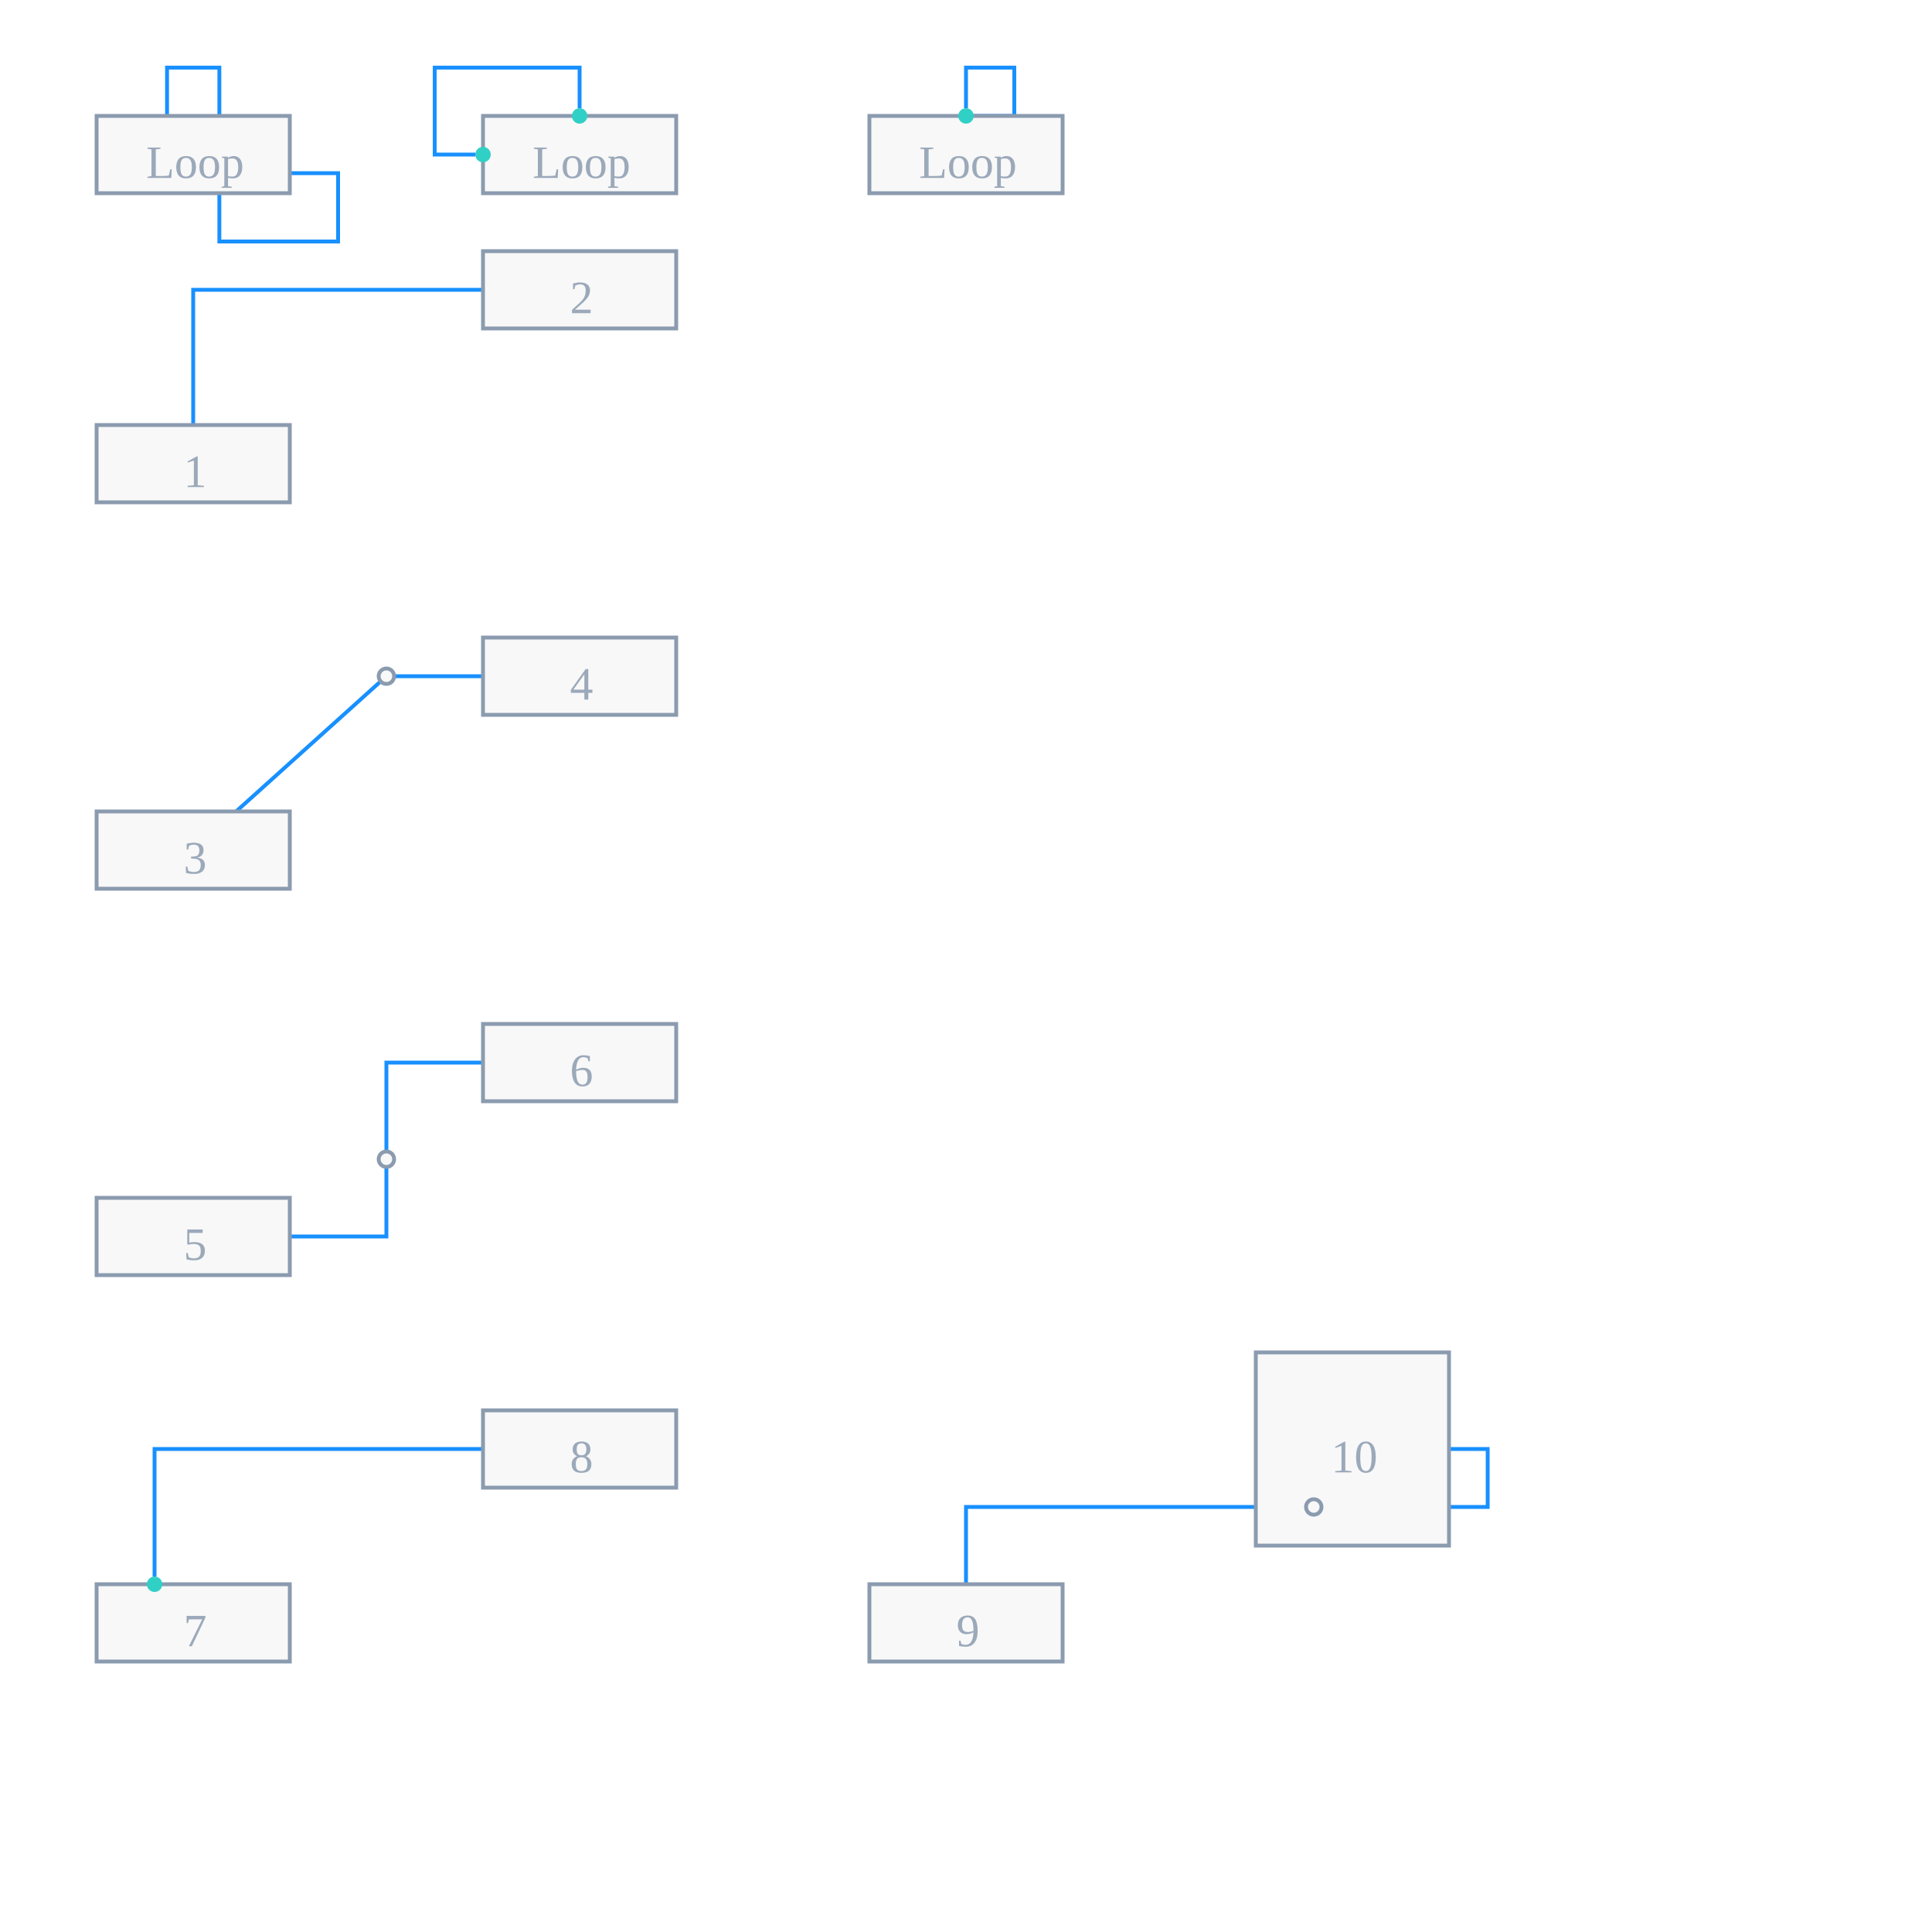
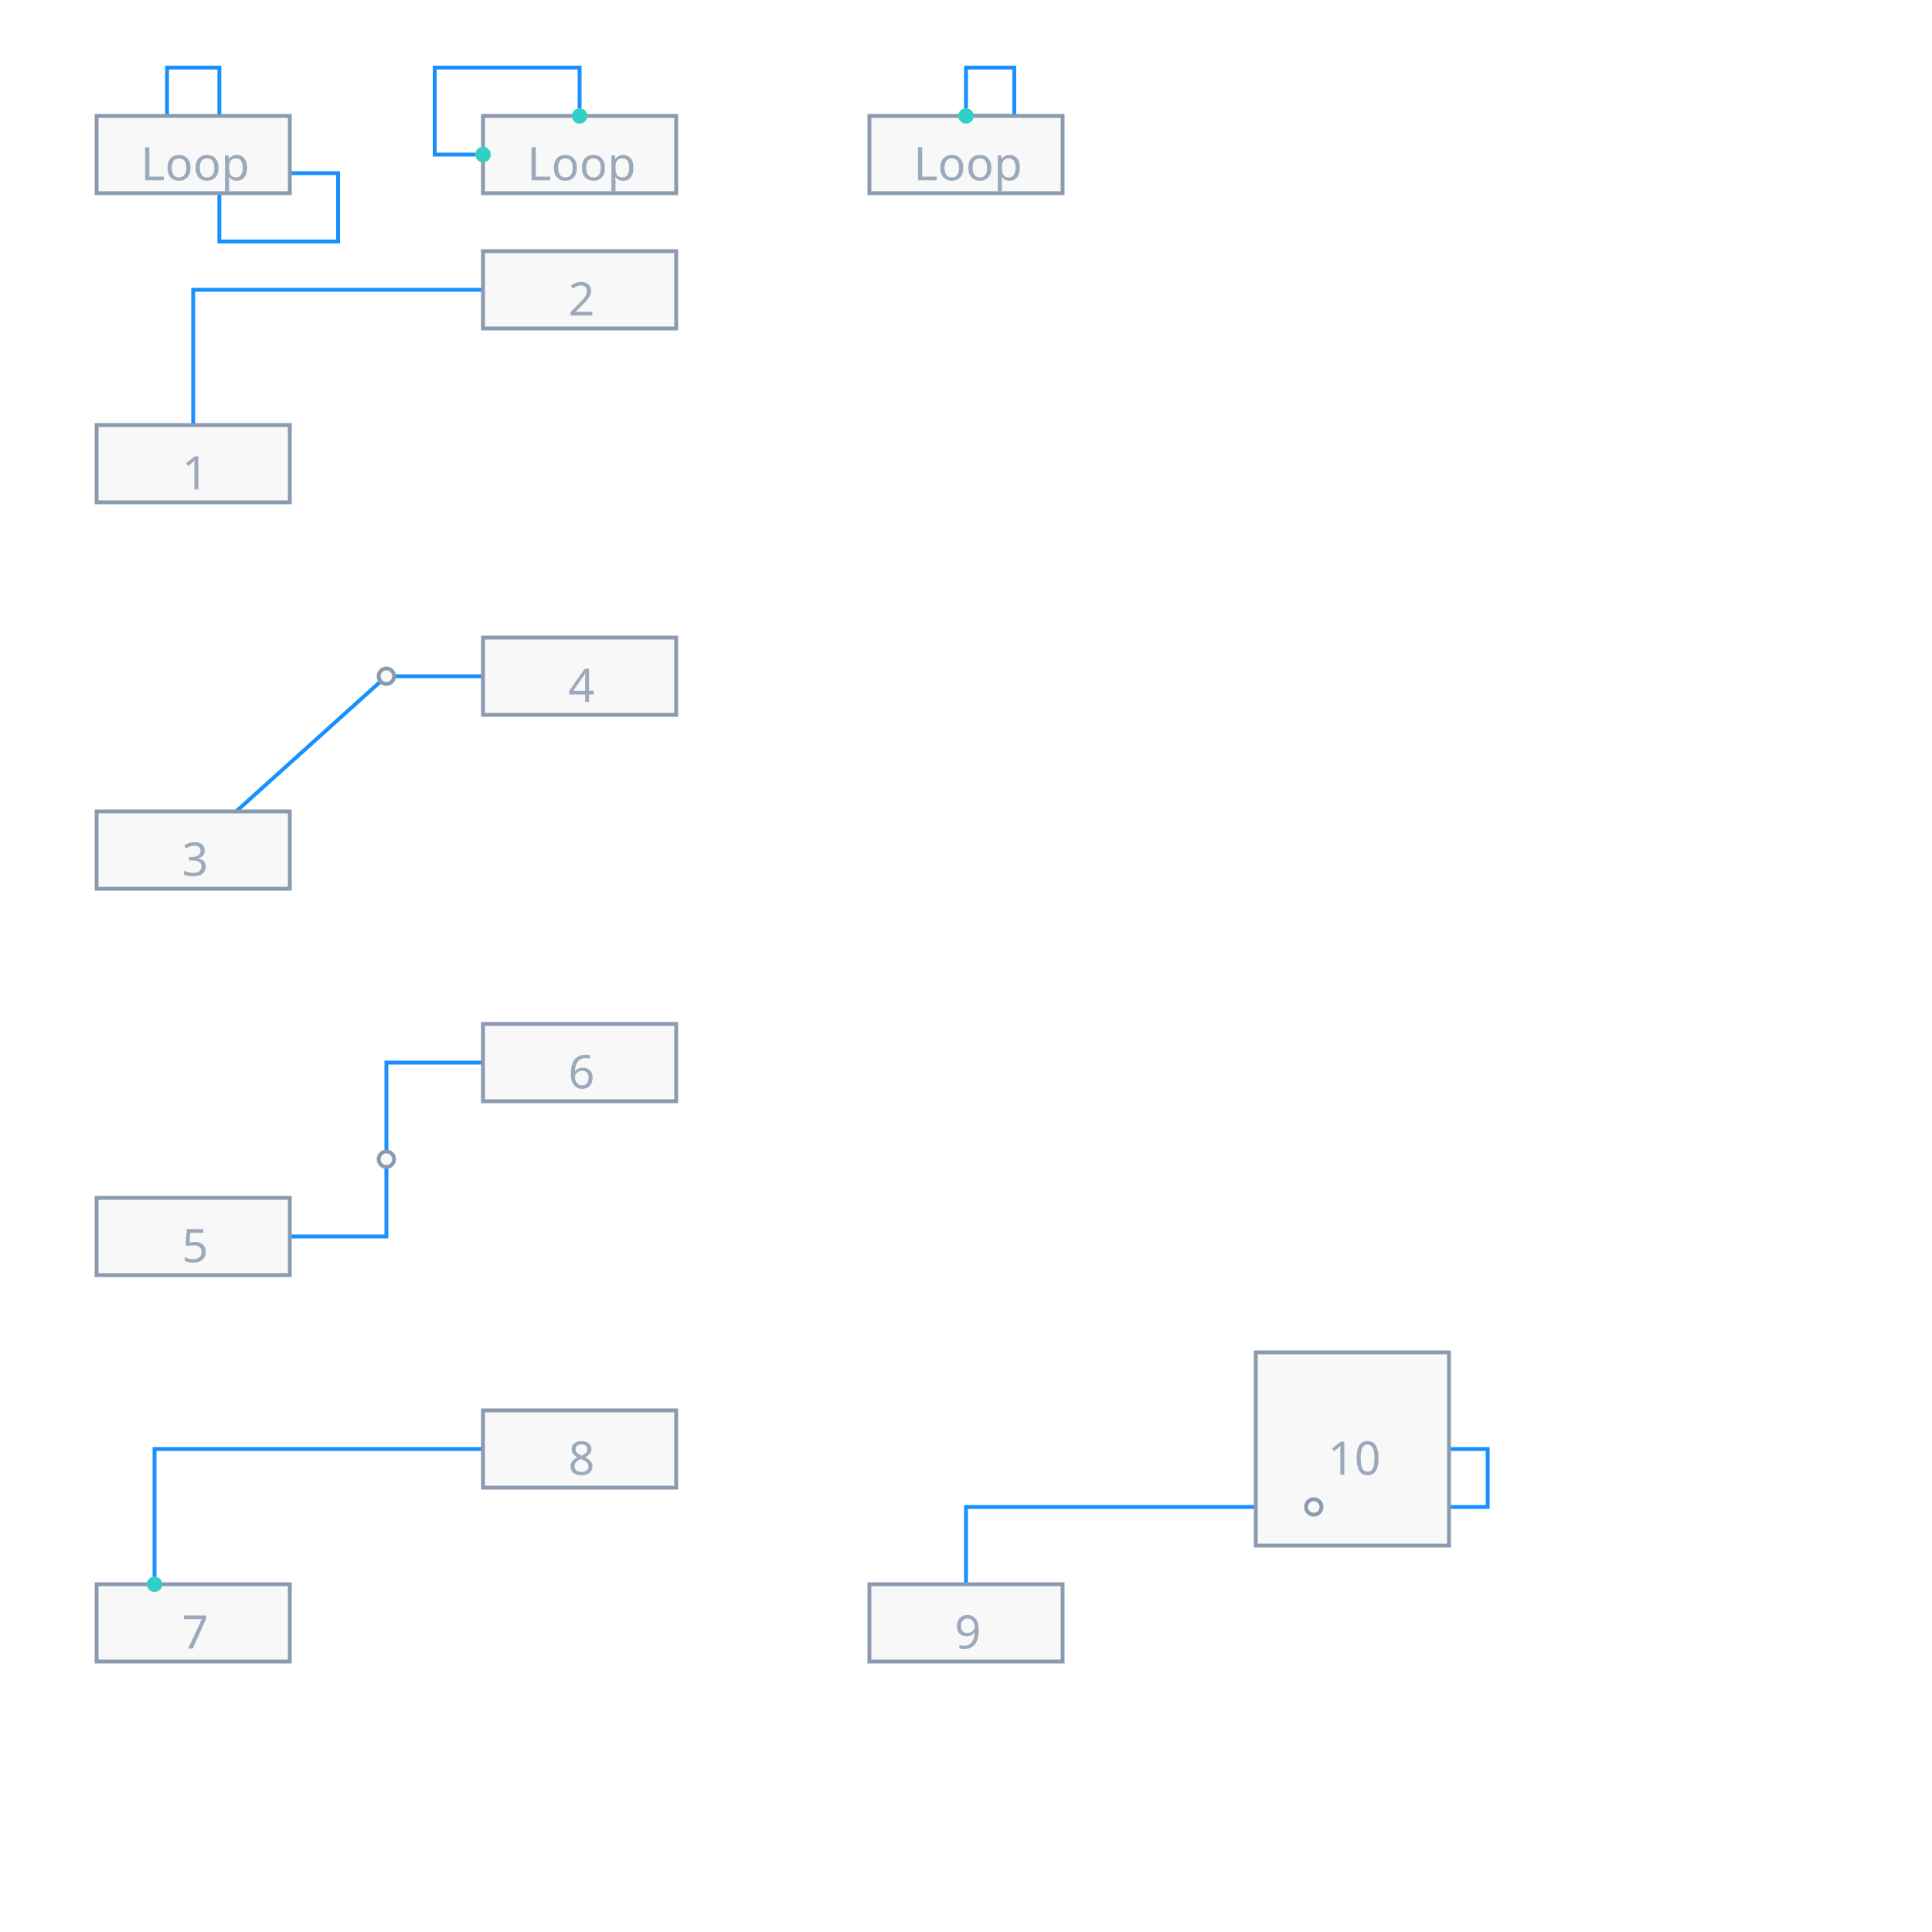
<svg xmlns="http://www.w3.org/2000/svg" width="500" height="500" style="background: transparent; position: absolute; outline: none;" color-interpolation-filters="sRGB" tabindex="1">
  <defs />
  <g>
    <g fill="none">
      <g fill="none" />
      <g fill="none">
        <g fill="none" marker-start="false" marker-end="false">
          <g fill="none" marker-start="false" marker-end="false" stroke="transparent" stroke-width="3" />
          <g>
            <path fill="none" d="M 43.23,30 L 43.23,17.5 L 56.77,17.5 L 56.77,30" class="key" stroke-width="1" stroke="rgba(24,144,255,1)" />
            <path fill="none" d="M 43.23,30 L 43.23,17.5 L 56.77,17.5 L 56.77,30" class="key" stroke-width="3" stroke="transparent" />
          </g>
        </g>
        <g fill="none" marker-start="false" marker-end="false">
          <g fill="none" marker-start="false" marker-end="false" stroke="transparent" stroke-width="3" />
          <g>
            <path fill="none" d="M 75,44.815 L 87.5,44.815 L 87.5,62.5 L 56.77,62.5 L 56.77,50" class="key" stroke-width="1" stroke="rgba(24,144,255,1)" />
            <path fill="none" d="M 75,44.815 L 87.5,44.815 L 87.5,62.5 L 56.77,62.5 L 56.77,50" class="key" stroke-width="3" stroke="transparent" />
          </g>
        </g>
        <g fill="none" marker-start="false" marker-end="false">
          <g fill="none" marker-start="false" marker-end="false" stroke="transparent" stroke-width="3" />
          <g>
            <path fill="none" d="M 123,40 L 112.5,40 L 112.5,17.5 L 150,17.5 L 150,28" class="key" stroke-width="1" stroke="rgba(24,144,255,1)" />
            <path fill="none" d="M 123,40 L 112.5,40 L 112.5,17.5 L 150,17.5 L 150,28" class="key" stroke-width="3" stroke="transparent" />
          </g>
        </g>
        <g fill="none" marker-start="false" marker-end="false">
          <g fill="none" marker-start="false" marker-end="false" stroke="transparent" stroke-width="3" />
          <g>
            <path fill="none" d="M 250,28 L 250,17.5 L 262.5,17.5 L 262.5,30 L 252,30" class="key" stroke-width="1" stroke="rgba(24,144,255,1)" />
            <path fill="none" d="M 250,28 L 250,17.5 L 262.5,17.5 L 262.5,30 L 252,30" class="key" stroke-width="3" stroke="transparent" />
          </g>
        </g>
        <g fill="none" marker-start="false" marker-end="false">
          <g fill="none" marker-start="false" marker-end="false" stroke="transparent" stroke-width="3" />
          <g>
            <path fill="none" d="M 50,110 L 50,75 L 125,75" class="key" stroke-width="1" stroke="rgba(24,144,255,1)" />
            <path fill="none" d="M 50,110 L 50,75 L 125,75" class="key" stroke-width="3" stroke="transparent" />
          </g>
        </g>
        <g fill="none" marker-start="false" marker-end="false">
          <g fill="none" marker-start="false" marker-end="false" stroke="transparent" stroke-width="3" />
          <g>
            <path fill="none" d="M 61.111,210 L 100,175 L 125,175" class="key" stroke-width="1" stroke="rgba(24,144,255,1)" />
            <path fill="none" d="M 61.111,210 L 100,175 L 125,175" class="key" stroke-width="3" stroke="transparent" />
          </g>
        </g>
        <g fill="none" marker-start="false" marker-end="false">
          <g fill="none" marker-start="false" marker-end="false" stroke="transparent" stroke-width="3" />
          <g>
            <path fill="none" d="M 75,320 L 100,320 L 100,300 L 100,275 L 125,275" class="key" stroke-width="1" stroke="rgba(24,144,255,1)" />
            <path fill="none" d="M 75,320 L 100,320 L 100,300 L 100,275 L 125,275" class="key" stroke-width="3" stroke="transparent" />
          </g>
        </g>
        <g fill="none" marker-start="false" marker-end="false">
          <g fill="none" marker-start="false" marker-end="false" stroke="transparent" stroke-width="3" />
          <g>
            <path fill="none" d="M 40,408 L 40,375 L 125,375" class="key" stroke-width="1" stroke="rgba(24,144,255,1)" />
            <path fill="none" d="M 40,408 L 40,375 L 125,375" class="key" stroke-width="3" stroke="transparent" />
          </g>
        </g>
        <g fill="none" marker-start="false" marker-end="false">
          <g fill="none" marker-start="false" marker-end="false" stroke="transparent" stroke-width="3" />
          <g>
            <path fill="none" d="M 250,410 L 250,390 L 340,390 L 385.01,390 L 385.01,375 L 375,375" class="key" stroke-width="1" stroke="rgba(24,144,255,1)" />
            <path fill="none" d="M 250,410 L 250,390 L 340,390 L 385.01,390 L 385.01,375 L 375,375" class="key" stroke-width="3" stroke="transparent" />
          </g>
        </g>
      </g>
      <g fill="none">
        <g fill="none" x="50" y="40" transform="matrix(1,0,0,1,50,40)">
          <g>
            <path fill="rgba(248,248,248,1)" d="M -25,-10 l 50,0 l 0,20 l-50 0 z" class="key" stroke-width="1" stroke="rgba(139,155,175,1)" width="50" height="20" x="-25" y="-10" />
          </g>
          <g fill="none" class="label" transform="matrix(1,0,0,1,0,2)">
            <g>
-               <text fill="rgba(139,155,175,1)" dominant-baseline="central" paint-order="stroke" dx="0.5" class="text" font-size="12" text-anchor="middle" fill-opacity="0.85" font-weight="400">
+               <text fill="rgba(139,155,175,1)" dominant-baseline="central" paint-order="stroke" dx="0.5" class="text" font-size="12" font-family="system-ui, sans-serif" text-anchor="middle" fill-opacity="0.85" font-weight="400">
                Loop
              </text>
            </g>
          </g>
        </g>
        <g fill="none" x="150" y="40" transform="matrix(1,0,0,1,150,40)">
          <g>
            <path fill="rgba(248,248,248,1)" d="M -25,-10 l 50,0 l 0,20 l-50 0 z" class="key" stroke-width="1" stroke="rgba(139,155,175,1)" width="50" height="20" x="-25" y="-10" />
          </g>
          <g fill="none" class="label" transform="matrix(1,0,0,1,0,2)">
            <g>
-               <text fill="rgba(139,155,175,1)" dominant-baseline="central" paint-order="stroke" dx="0.5" class="text" font-size="12" text-anchor="middle" fill-opacity="0.85" font-weight="400">
+               <text fill="rgba(139,155,175,1)" dominant-baseline="central" paint-order="stroke" dx="0.5" class="text" font-size="12" font-family="system-ui, sans-serif" text-anchor="middle" fill-opacity="0.85" font-weight="400">
                Loop
              </text>
            </g>
          </g>
          <g transform="matrix(1,0,0,1,-25,0)">
            <circle fill="rgba(49,208,198,1)" class="port-top" stroke-width="0" stroke="rgba(0,0,0,1)" stroke-opacity="0.65" r="2" />
          </g>
          <g transform="matrix(1,0,0,1,0,-10)">
            <circle fill="rgba(49,208,198,1)" class="port-left" stroke-width="0" stroke="rgba(0,0,0,1)" stroke-opacity="0.65" r="2" />
          </g>
        </g>
        <g fill="none" x="250" y="40" transform="matrix(1,0,0,1,250,40)">
          <g>
            <path fill="rgba(248,248,248,1)" d="M -25,-10 l 50,0 l 0,20 l-50 0 z" class="key" stroke-width="1" stroke="rgba(139,155,175,1)" width="50" height="20" x="-25" y="-10" />
          </g>
          <g fill="none" class="label" transform="matrix(1,0,0,1,0,2)">
            <g>
-               <text fill="rgba(139,155,175,1)" dominant-baseline="central" paint-order="stroke" dx="0.5" class="text" font-size="12" text-anchor="middle" fill-opacity="0.85" font-weight="400">
+               <text fill="rgba(139,155,175,1)" dominant-baseline="central" paint-order="stroke" dx="0.5" class="text" font-size="12" font-family="system-ui, sans-serif" text-anchor="middle" fill-opacity="0.85" font-weight="400">
                Loop
              </text>
            </g>
          </g>
          <g transform="matrix(1,0,0,1,0,-10)">
            <circle fill="rgba(49,208,198,1)" class="port-top" stroke-width="0" stroke="rgba(0,0,0,1)" stroke-opacity="0.65" r="2" />
          </g>
        </g>
        <g fill="none" x="50" y="120" transform="matrix(1,0,0,1,50,120)">
          <g>
            <path fill="rgba(248,248,248,1)" d="M -25,-10 l 50,0 l 0,20 l-50 0 z" class="key" stroke-width="1" stroke="rgba(139,155,175,1)" width="50" height="20" x="-25" y="-10" />
          </g>
          <g fill="none" class="label" transform="matrix(1,0,0,1,0,2)">
            <g>
-               <text fill="rgba(139,155,175,1)" dominant-baseline="central" paint-order="stroke" dx="0.5" class="text" font-size="12" text-anchor="middle" fill-opacity="0.85" font-weight="400">
+               <text fill="rgba(139,155,175,1)" dominant-baseline="central" paint-order="stroke" dx="0.5" class="text" font-size="12" font-family="system-ui, sans-serif" text-anchor="middle" fill-opacity="0.85" font-weight="400">
                1
              </text>
            </g>
          </g>
        </g>
        <g fill="none" x="150" y="75" transform="matrix(1,0,0,1,150,75)">
          <g>
            <path fill="rgba(248,248,248,1)" d="M -25,-10 l 50,0 l 0,20 l-50 0 z" class="key" stroke-width="1" stroke="rgba(139,155,175,1)" width="50" height="20" x="-25" y="-10" />
          </g>
          <g fill="none" class="label" transform="matrix(1,0,0,1,0,2)">
            <g>
-               <text fill="rgba(139,155,175,1)" dominant-baseline="central" paint-order="stroke" dx="0.5" class="text" font-size="12" text-anchor="middle" fill-opacity="0.85" font-weight="400">
+               <text fill="rgba(139,155,175,1)" dominant-baseline="central" paint-order="stroke" dx="0.5" class="text" font-size="12" font-family="system-ui, sans-serif" text-anchor="middle" fill-opacity="0.85" font-weight="400">
                2
              </text>
            </g>
          </g>
        </g>
        <g fill="none" x="50" y="220" transform="matrix(1,0,0,1,50,220)">
          <g>
            <path fill="rgba(248,248,248,1)" d="M -25,-10 l 50,0 l 0,20 l-50 0 z" class="key" stroke-width="1" stroke="rgba(139,155,175,1)" width="50" height="20" x="-25" y="-10" />
          </g>
          <g fill="none" class="label" transform="matrix(1,0,0,1,0,2)">
            <g>
-               <text fill="rgba(139,155,175,1)" dominant-baseline="central" paint-order="stroke" dx="0.5" class="text" font-size="12" text-anchor="middle" fill-opacity="0.85" font-weight="400">
+               <text fill="rgba(139,155,175,1)" dominant-baseline="central" paint-order="stroke" dx="0.5" class="text" font-size="12" font-family="system-ui, sans-serif" text-anchor="middle" fill-opacity="0.85" font-weight="400">
                3
              </text>
            </g>
          </g>
        </g>
        <g fill="none" x="150" y="175" transform="matrix(1,0,0,1,150,175)">
          <g>
            <path fill="rgba(248,248,248,1)" d="M -25,-10 l 50,0 l 0,20 l-50 0 z" class="key" stroke-width="1" stroke="rgba(139,155,175,1)" width="50" height="20" x="-25" y="-10" />
          </g>
          <g fill="none" class="label" transform="matrix(1,0,0,1,0,2)">
            <g>
-               <text fill="rgba(139,155,175,1)" dominant-baseline="central" paint-order="stroke" dx="0.5" class="text" font-size="12" text-anchor="middle" fill-opacity="0.85" font-weight="400">
+               <text fill="rgba(139,155,175,1)" dominant-baseline="central" paint-order="stroke" dx="0.5" class="text" font-size="12" font-family="system-ui, sans-serif" text-anchor="middle" fill-opacity="0.85" font-weight="400">
                4
              </text>
            </g>
          </g>
        </g>
        <g fill="none" x="100" y="175" transform="matrix(1,0,0,1,100,175)">
          <g>
            <circle fill="rgba(248,248,248,1)" class="key" stroke-width="1" stroke="rgba(139,155,175,1)" r="2" />
          </g>
        </g>
        <g fill="none" x="50" y="320" transform="matrix(1,0,0,1,50,320)">
          <g>
            <path fill="rgba(248,248,248,1)" d="M -25,-10 l 50,0 l 0,20 l-50 0 z" class="key" stroke-width="1" stroke="rgba(139,155,175,1)" width="50" height="20" x="-25" y="-10" />
          </g>
          <g fill="none" class="label" transform="matrix(1,0,0,1,0,2)">
            <g>
-               <text fill="rgba(139,155,175,1)" dominant-baseline="central" paint-order="stroke" dx="0.5" class="text" font-size="12" text-anchor="middle" fill-opacity="0.85" font-weight="400">
+               <text fill="rgba(139,155,175,1)" dominant-baseline="central" paint-order="stroke" dx="0.5" class="text" font-size="12" font-family="system-ui, sans-serif" text-anchor="middle" fill-opacity="0.85" font-weight="400">
                5
              </text>
            </g>
          </g>
        </g>
        <g fill="none" x="150" y="275" transform="matrix(1,0,0,1,150,275)">
          <g>
            <path fill="rgba(248,248,248,1)" d="M -25,-10 l 50,0 l 0,20 l-50 0 z" class="key" stroke-width="1" stroke="rgba(139,155,175,1)" width="50" height="20" x="-25" y="-10" />
          </g>
          <g fill="none" class="label" transform="matrix(1,0,0,1,0,2)">
            <g>
-               <text fill="rgba(139,155,175,1)" dominant-baseline="central" paint-order="stroke" dx="0.5" class="text" font-size="12" text-anchor="middle" fill-opacity="0.85" font-weight="400">
+               <text fill="rgba(139,155,175,1)" dominant-baseline="central" paint-order="stroke" dx="0.5" class="text" font-size="12" font-family="system-ui, sans-serif" text-anchor="middle" fill-opacity="0.85" font-weight="400">
                6
              </text>
            </g>
          </g>
        </g>
        <g fill="none" x="100" y="300" transform="matrix(1,0,0,1,100,300)">
          <g>
            <circle fill="rgba(248,248,248,1)" class="key" stroke-width="1" stroke="rgba(139,155,175,1)" r="2" />
          </g>
        </g>
        <g fill="none" x="50" y="420" transform="matrix(1,0,0,1,50,420)">
          <g>
            <path fill="rgba(248,248,248,1)" d="M -25,-10 l 50,0 l 0,20 l-50 0 z" class="key" stroke-width="1" stroke="rgba(139,155,175,1)" width="50" height="20" x="-25" y="-10" />
          </g>
          <g fill="none" class="label" transform="matrix(1,0,0,1,0,2)">
            <g>
-               <text fill="rgba(139,155,175,1)" dominant-baseline="central" paint-order="stroke" dx="0.5" class="text" font-size="12" text-anchor="middle" fill-opacity="0.85" font-weight="400">
+               <text fill="rgba(139,155,175,1)" dominant-baseline="central" paint-order="stroke" dx="0.5" class="text" font-size="12" font-family="system-ui, sans-serif" text-anchor="middle" fill-opacity="0.85" font-weight="400">
                7
              </text>
            </g>
          </g>
          <g transform="matrix(1,0,0,1,-10,-10)">
            <circle fill="rgba(49,208,198,1)" class="port-top" stroke-width="0" stroke="rgba(0,0,0,1)" stroke-opacity="0.65" r="2" />
          </g>
        </g>
        <g fill="none" x="150" y="375" transform="matrix(1,0,0,1,150,375)">
          <g>
            <path fill="rgba(248,248,248,1)" d="M -25,-10 l 50,0 l 0,20 l-50 0 z" class="key" stroke-width="1" stroke="rgba(139,155,175,1)" width="50" height="20" x="-25" y="-10" />
          </g>
          <g fill="none" class="label" transform="matrix(1,0,0,1,0,2)">
            <g>
-               <text fill="rgba(139,155,175,1)" dominant-baseline="central" paint-order="stroke" dx="0.5" class="text" font-size="12" text-anchor="middle" fill-opacity="0.85" font-weight="400">
+               <text fill="rgba(139,155,175,1)" dominant-baseline="central" paint-order="stroke" dx="0.5" class="text" font-size="12" font-family="system-ui, sans-serif" text-anchor="middle" fill-opacity="0.85" font-weight="400">
                8
              </text>
            </g>
          </g>
        </g>
        <g fill="none" x="250" y="420" transform="matrix(1,0,0,1,250,420)">
          <g>
            <path fill="rgba(248,248,248,1)" d="M -25,-10 l 50,0 l 0,20 l-50 0 z" class="key" stroke-width="1" stroke="rgba(139,155,175,1)" width="50" height="20" x="-25" y="-10" />
          </g>
          <g fill="none" class="label" transform="matrix(1,0,0,1,0,2)">
            <g>
-               <text fill="rgba(139,155,175,1)" dominant-baseline="central" paint-order="stroke" dx="0.5" class="text" font-size="12" text-anchor="middle" fill-opacity="0.85" font-weight="400">
+               <text fill="rgba(139,155,175,1)" dominant-baseline="central" paint-order="stroke" dx="0.5" class="text" font-size="12" font-family="system-ui, sans-serif" text-anchor="middle" fill-opacity="0.85" font-weight="400">
                9
              </text>
            </g>
          </g>
        </g>
        <g fill="none" x="350" y="375" transform="matrix(1,0,0,1,350,375)">
          <g>
            <path fill="rgba(248,248,248,1)" d="M -25,-25 l 50,0 l 0,50 l-50 0 z" class="key" stroke-width="1" stroke="rgba(139,155,175,1)" width="50" height="50" x="-25" y="-25" />
          </g>
          <g fill="none" class="label" transform="matrix(1,0,0,1,0,2)">
            <g>
-               <text fill="rgba(139,155,175,1)" dominant-baseline="central" paint-order="stroke" dx="0.5" class="text" font-size="12" text-anchor="middle" fill-opacity="0.85" font-weight="400">
+               <text fill="rgba(139,155,175,1)" dominant-baseline="central" paint-order="stroke" dx="0.5" class="text" font-size="12" font-family="system-ui, sans-serif" text-anchor="middle" fill-opacity="0.85" font-weight="400">
                10
              </text>
            </g>
          </g>
        </g>
        <g fill="none" x="340" y="390" transform="matrix(1,0,0,1,340,390)">
          <g>
            <circle fill="rgba(248,248,248,1)" class="key" stroke-width="1" stroke="rgba(139,155,175,1)" r="2" />
          </g>
        </g>
      </g>
    </g>
  </g>
</svg>
